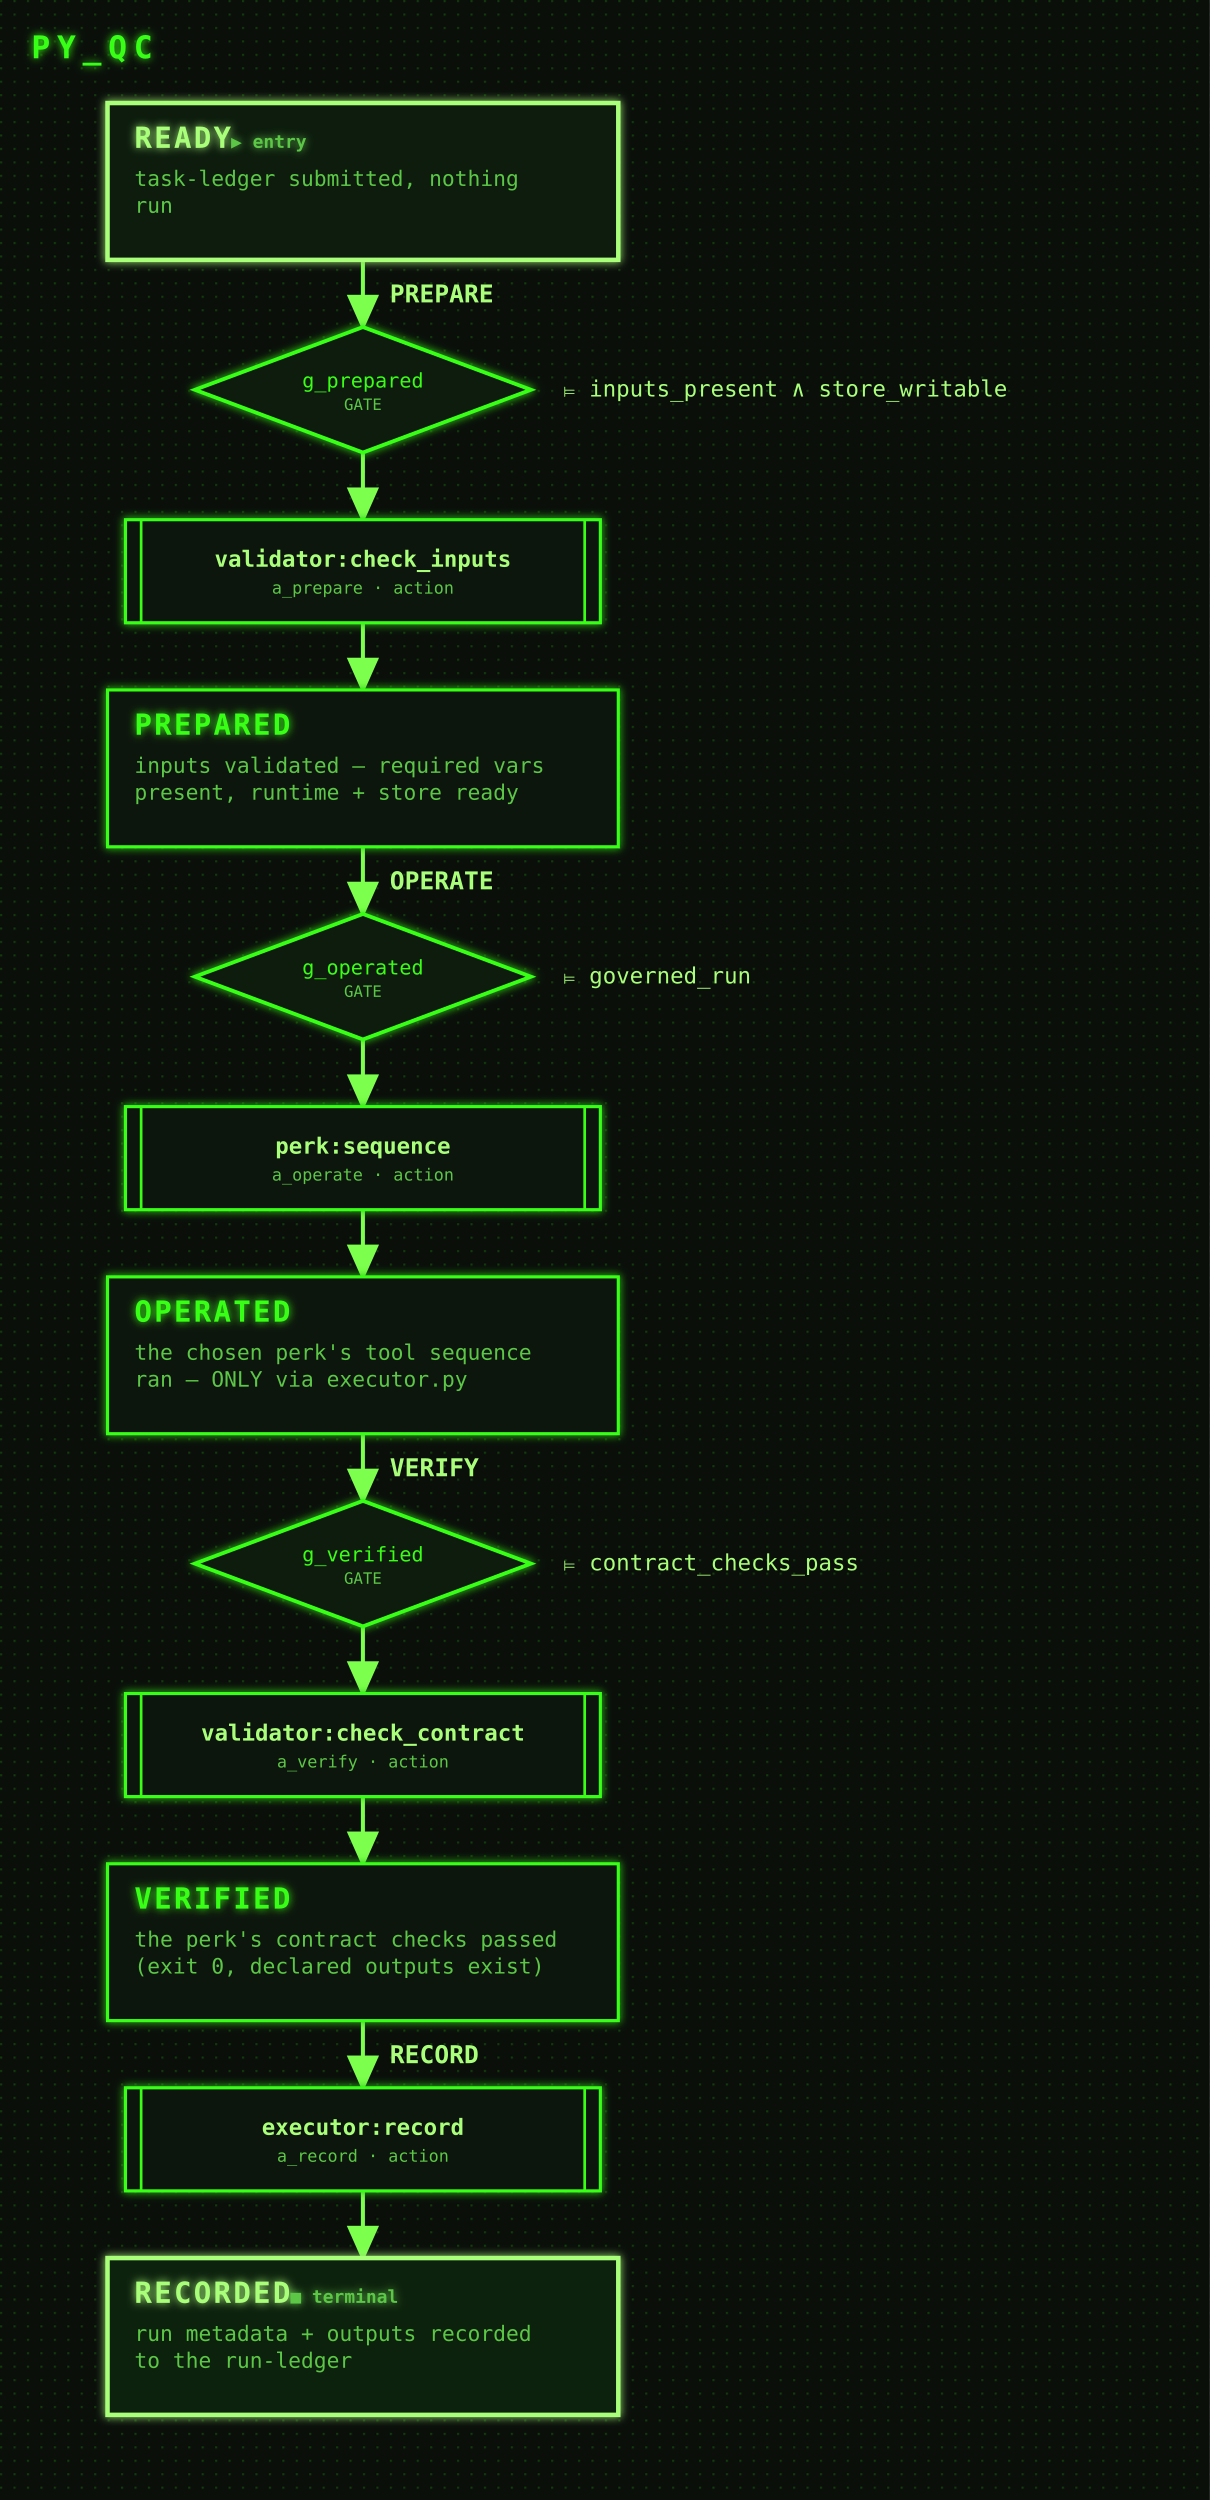
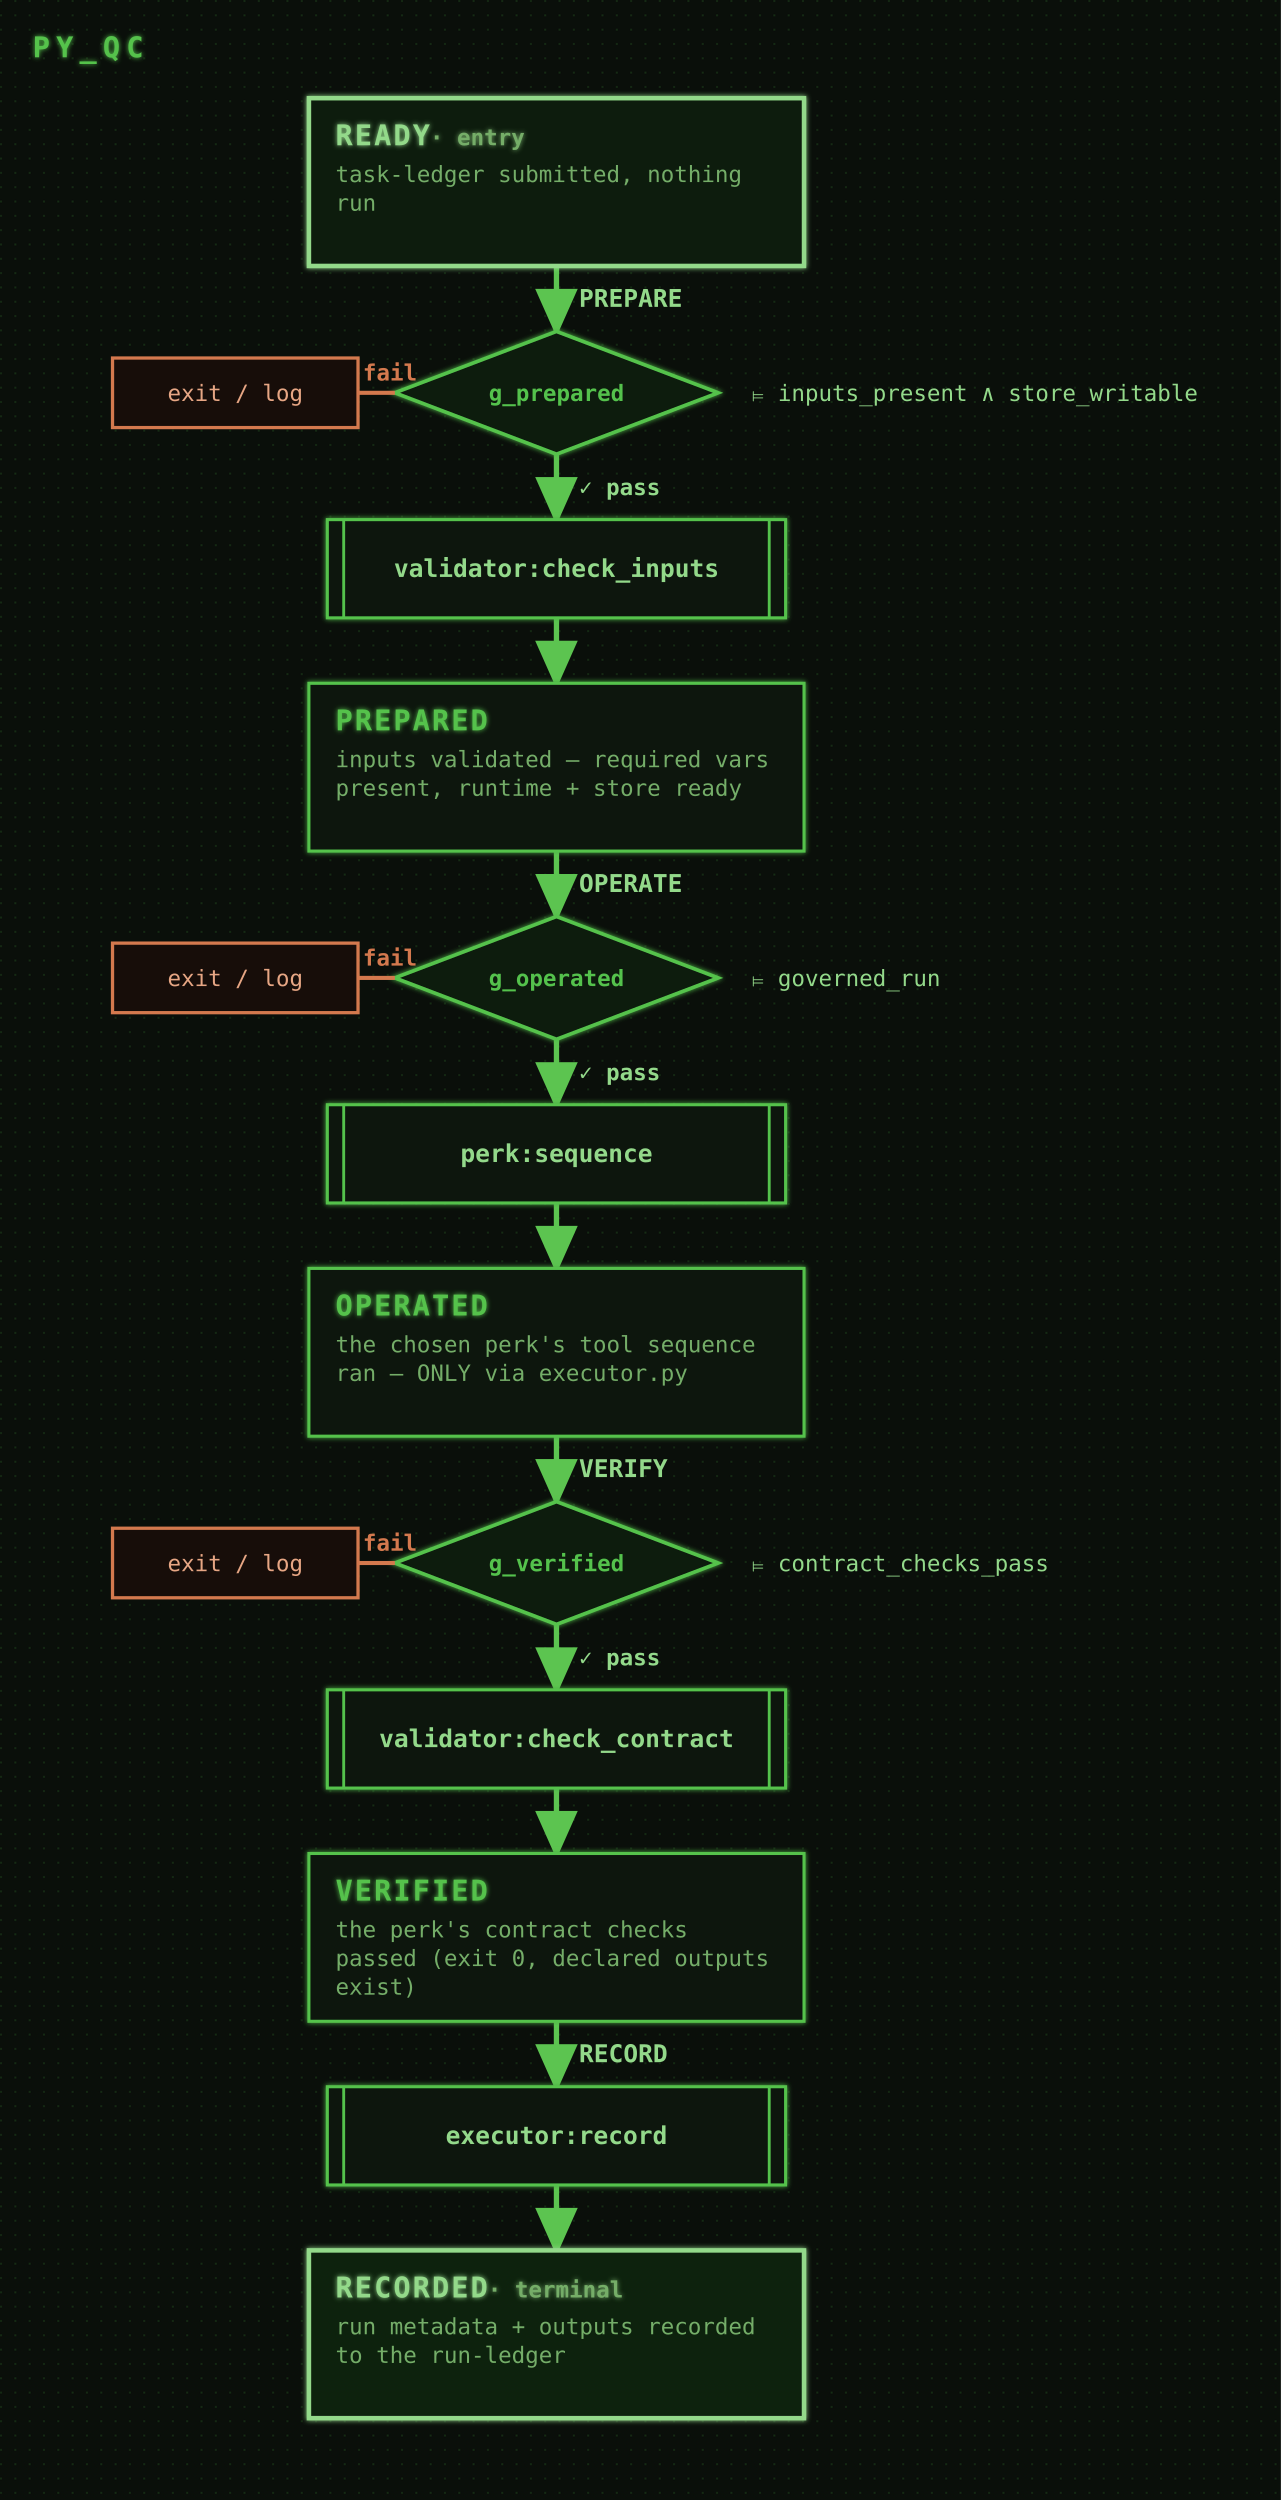
- <svg xmlns="http://www.w3.org/2000/svg" width="540" height="1116" viewBox="0 0 540 1116" font-family="ui-monospace,Menlo,Consolas,monospace">
+ <svg xmlns="http://www.w3.org/2000/svg" width="626" height="1222" viewBox="0 0 626 1222" font-family="ui-monospace,Menlo,Consolas,monospace">
  <defs>
-     <filter id="glow" x="-80%" y="-80%" width="260%" height="260%">
-       <feGaussianBlur stdDeviation="1.8" result="b" />
+     <filter id="glow" x="-60%" y="-60%" width="220%" height="220%">
+       <feGaussianBlur stdDeviation="1.3" result="b" />
      <feMerge>
        <feMergeNode in="b" />
        <feMergeNode in="SourceGraphic" />
      </feMerge>
    </filter>
-     <pattern id="px" width="6" height="6" patternUnits="userSpaceOnUse">
-       <rect width="6" height="6" fill="#0a0f0a" />
-       <rect width="1" height="1" fill="#39ff14" fill-opacity="0.16" />
+     <pattern id="px" width="7" height="7" patternUnits="userSpaceOnUse">
+       <rect width="7" height="7" fill="#0a0f0a" />
+       <rect width="1" height="1" fill="#54c24c" fill-opacity="0.13" />
    </pattern>
    <marker id="arr" markerWidth="10" markerHeight="10" refX="8" refY="4" orient="auto">
-       <path d="M0,0 L9,4 L0,8 z" fill="#7dff4d" />
+       <path d="M0,0 L9,4 L0,8 z" fill="#5cc450" />
    </marker>
  </defs>
-   <rect width="540" height="1116" fill="#0a0f0a" />
-   <rect width="540" height="1116" fill="url(#px)" />
-   <text x="14" y="26" font-size="14" font-weight="700" letter-spacing="3" fill="#39ff14" filter="url(#glow)">PY_QC</text>
-   <line x1="162.0" y1="116" x2="162.0" y2="146" stroke="#39ff14" stroke-width="5" opacity="0.22" filter="url(#glow)" />
-   <line x1="162.0" y1="116" x2="162.0" y2="146" stroke="#7dff4d" stroke-width="1.8" marker-end="url(#arr)" />
-   <text x="174" y="135" font-size="11" font-weight="700" fill="#aaff7a">PREPARE</text>
-   <line x1="162.0" y1="202" x2="162.0" y2="232" stroke="#39ff14" stroke-width="5" opacity="0.22" filter="url(#glow)" />
-   <line x1="162.0" y1="202" x2="162.0" y2="232" stroke="#7dff4d" stroke-width="1.8" marker-end="url(#arr)" />
-   <line x1="162.0" y1="278" x2="162.0" y2="308" stroke="#39ff14" stroke-width="5" opacity="0.22" filter="url(#glow)" />
-   <line x1="162.0" y1="278" x2="162.0" y2="308" stroke="#7dff4d" stroke-width="1.8" marker-end="url(#arr)" />
-   <line x1="162.0" y1="378" x2="162.0" y2="408" stroke="#39ff14" stroke-width="5" opacity="0.22" filter="url(#glow)" />
-   <line x1="162.0" y1="378" x2="162.0" y2="408" stroke="#7dff4d" stroke-width="1.8" marker-end="url(#arr)" />
-   <text x="174" y="397" font-size="11" font-weight="700" fill="#aaff7a">OPERATE</text>
-   <line x1="162.0" y1="464" x2="162.0" y2="494" stroke="#39ff14" stroke-width="5" opacity="0.22" filter="url(#glow)" />
-   <line x1="162.0" y1="464" x2="162.0" y2="494" stroke="#7dff4d" stroke-width="1.8" marker-end="url(#arr)" />
-   <line x1="162.0" y1="540" x2="162.0" y2="570" stroke="#39ff14" stroke-width="5" opacity="0.22" filter="url(#glow)" />
-   <line x1="162.0" y1="540" x2="162.0" y2="570" stroke="#7dff4d" stroke-width="1.8" marker-end="url(#arr)" />
-   <line x1="162.0" y1="640" x2="162.0" y2="670" stroke="#39ff14" stroke-width="5" opacity="0.22" filter="url(#glow)" />
-   <line x1="162.0" y1="640" x2="162.0" y2="670" stroke="#7dff4d" stroke-width="1.8" marker-end="url(#arr)" />
-   <text x="174" y="659" font-size="11" font-weight="700" fill="#aaff7a">VERIFY</text>
-   <line x1="162.0" y1="726" x2="162.0" y2="756" stroke="#39ff14" stroke-width="5" opacity="0.22" filter="url(#glow)" />
-   <line x1="162.0" y1="726" x2="162.0" y2="756" stroke="#7dff4d" stroke-width="1.8" marker-end="url(#arr)" />
-   <line x1="162.0" y1="802" x2="162.0" y2="832" stroke="#39ff14" stroke-width="5" opacity="0.22" filter="url(#glow)" />
-   <line x1="162.0" y1="802" x2="162.0" y2="832" stroke="#7dff4d" stroke-width="1.8" marker-end="url(#arr)" />
-   <line x1="162.0" y1="902" x2="162.0" y2="932" stroke="#39ff14" stroke-width="5" opacity="0.22" filter="url(#glow)" />
-   <line x1="162.0" y1="902" x2="162.0" y2="932" stroke="#7dff4d" stroke-width="1.8" marker-end="url(#arr)" />
-   <text x="174" y="921" font-size="11" font-weight="700" fill="#aaff7a">RECORD</text>
-   <line x1="162.0" y1="978" x2="162.0" y2="1008" stroke="#39ff14" stroke-width="5" opacity="0.22" filter="url(#glow)" />
-   <line x1="162.0" y1="978" x2="162.0" y2="1008" stroke="#7dff4d" stroke-width="1.8" marker-end="url(#arr)" />
-   <rect x="48.0" y="46" width="228" height="70" fill="#0e1d0d" stroke="#aaff7a" stroke-width="2" filter="url(#glow)" />
-   <text x="60.0" y="66" font-size="13" font-weight="700" letter-spacing="1" fill="#aaff7a" filter="url(#glow)">READY<tspan font-size="8" letter-spacing="0" fill="#5cc746">  ▶ entry</tspan>
+   <rect width="626" height="1222" fill="#0a0f0a" />
+   <rect width="626" height="1222" fill="url(#px)" />
+   <text x="16" y="28" font-size="14" font-weight="700" letter-spacing="3" fill="#54c24c" filter="url(#glow)">PY_QC</text>
+   <line x1="272.0" y1="130" x2="272.0" y2="162" stroke="#54c24c" stroke-width="7" opacity="0.16" filter="url(#glow)" />
+   <line x1="272.0" y1="130" x2="272.0" y2="162" stroke="#5cc450" stroke-width="2.6" marker-end="url(#arr)" />
+   <text x="283" y="150" font-size="12" font-weight="700" fill="#93d98a">PREPARE</text>
+   <line x1="272.0" y1="222" x2="272.0" y2="254" stroke="#54c24c" stroke-width="7" opacity="0.16" filter="url(#glow)" />
+   <line x1="272.0" y1="222" x2="272.0" y2="254" stroke="#5cc450" stroke-width="2.6" marker-end="url(#arr)" />
+   <text x="283" y="242" font-size="11" font-weight="700" fill="#93d98a">✓ pass</text>
+   <line x1="272.0" y1="302" x2="272.0" y2="334" stroke="#54c24c" stroke-width="7" opacity="0.16" filter="url(#glow)" />
+   <line x1="272.0" y1="302" x2="272.0" y2="334" stroke="#5cc450" stroke-width="2.6" marker-end="url(#arr)" />
+   <line x1="272.0" y1="416" x2="272.0" y2="448" stroke="#54c24c" stroke-width="7" opacity="0.16" filter="url(#glow)" />
+   <line x1="272.0" y1="416" x2="272.0" y2="448" stroke="#5cc450" stroke-width="2.6" marker-end="url(#arr)" />
+   <text x="283" y="436" font-size="12" font-weight="700" fill="#93d98a">OPERATE</text>
+   <line x1="272.0" y1="508" x2="272.0" y2="540" stroke="#54c24c" stroke-width="7" opacity="0.16" filter="url(#glow)" />
+   <line x1="272.0" y1="508" x2="272.0" y2="540" stroke="#5cc450" stroke-width="2.6" marker-end="url(#arr)" />
+   <text x="283" y="528" font-size="11" font-weight="700" fill="#93d98a">✓ pass</text>
+   <line x1="272.0" y1="588" x2="272.0" y2="620" stroke="#54c24c" stroke-width="7" opacity="0.16" filter="url(#glow)" />
+   <line x1="272.0" y1="588" x2="272.0" y2="620" stroke="#5cc450" stroke-width="2.6" marker-end="url(#arr)" />
+   <line x1="272.0" y1="702" x2="272.0" y2="734" stroke="#54c24c" stroke-width="7" opacity="0.16" filter="url(#glow)" />
+   <line x1="272.0" y1="702" x2="272.0" y2="734" stroke="#5cc450" stroke-width="2.6" marker-end="url(#arr)" />
+   <text x="283" y="722" font-size="12" font-weight="700" fill="#93d98a">VERIFY</text>
+   <line x1="272.0" y1="794" x2="272.0" y2="826" stroke="#54c24c" stroke-width="7" opacity="0.16" filter="url(#glow)" />
+   <line x1="272.0" y1="794" x2="272.0" y2="826" stroke="#5cc450" stroke-width="2.6" marker-end="url(#arr)" />
+   <text x="283" y="814" font-size="11" font-weight="700" fill="#93d98a">✓ pass</text>
+   <line x1="272.0" y1="874" x2="272.0" y2="906" stroke="#54c24c" stroke-width="7" opacity="0.16" filter="url(#glow)" />
+   <line x1="272.0" y1="874" x2="272.0" y2="906" stroke="#5cc450" stroke-width="2.6" marker-end="url(#arr)" />
+   <line x1="272.0" y1="988" x2="272.0" y2="1020" stroke="#54c24c" stroke-width="7" opacity="0.16" filter="url(#glow)" />
+   <line x1="272.0" y1="988" x2="272.0" y2="1020" stroke="#5cc450" stroke-width="2.6" marker-end="url(#arr)" />
+   <text x="283" y="1008" font-size="12" font-weight="700" fill="#93d98a">RECORD</text>
+   <line x1="272.0" y1="1068" x2="272.0" y2="1100" stroke="#54c24c" stroke-width="7" opacity="0.16" filter="url(#glow)" />
+   <line x1="272.0" y1="1068" x2="272.0" y2="1100" stroke="#5cc450" stroke-width="2.6" marker-end="url(#arr)" />
+   <rect x="151.0" y="48" width="242" height="82" fill="#0e1d0d" stroke="#93d98a" stroke-width="2.2" filter="url(#glow)" />
+   <text x="164.0" y="71" font-size="14" font-weight="700" letter-spacing="1" fill="#93d98a" filter="url(#glow)">READY<tspan font-size="11" letter-spacing="0" fill="#74ad68">  · entry</tspan>
  </text>
-   <text x="60.0" y="83" font-size="9.5" fill="#5cc746">task-ledger submitted, nothing</text>
-   <text x="60.0" y="95" font-size="9.5" fill="#5cc746">run</text>
-   <polygon points="162.0,146 237.0,174.0 162.0,202 87.0,174.0" fill="#0c1a0c" stroke="#39ff14" stroke-width="1.7" filter="url(#glow)" />
-   <text x="162" y="173" font-size="9" text-anchor="middle" fill="#39ff14">g_prepared</text>
-   <text x="162" y="183" font-size="7" text-anchor="middle" fill="#5cc746">GATE</text>
-   <text x="251" y="177" font-size="10" fill="#aaff7a">⊨ inputs_present ∧ store_writable</text>
-   <rect x="56.0" y="232" width="212" height="46" fill="#0a1609" stroke="#39ff14" stroke-width="1.4" filter="url(#glow)" />
-   <line x1="63.0" y1="232" x2="63.0" y2="278" stroke="#39ff14" stroke-width="1.2" />
-   <line x1="261.0" y1="232" x2="261.0" y2="278" stroke="#39ff14" stroke-width="1.2" />
-   <text x="162" y="253" font-size="10" font-weight="600" text-anchor="middle" fill="#aaff7a">validator:check_inputs</text>
-   <text x="162" y="265" font-size="7.5" text-anchor="middle" fill="#5cc746">a_prepare · action</text>
-   <rect x="48.0" y="308" width="228" height="70" fill="#0b140a" stroke="#39ff14" stroke-width="1.4" filter="url(#glow)" />
-   <text x="60.0" y="328" font-size="13" font-weight="700" letter-spacing="1" fill="#39ff14" filter="url(#glow)">PREPARED<tspan font-size="8" letter-spacing="0" fill="#5cc746" />
+   <text x="164.0" y="89" font-size="11" fill="#74ad68">task-ledger submitted, nothing</text>
+   <text x="164.0" y="103" font-size="11" fill="#74ad68">run</text>
+   <polygon points="272.0,162 351.0,192.0 272.0,222 193.0,192.0" fill="#0c1a0c" stroke="#54c24c" stroke-width="1.8" filter="url(#glow)" />
+   <text x="272" y="196" font-size="11" font-weight="600" text-anchor="middle" fill="#54c24c">g_prepared</text>
+   <text x="367" y="196" font-size="11" fill="#93d98a">⊨ inputs_present ∧ store_writable</text>
+   <line x1="193.0" y1="192.0" x2="175" y2="192.0" stroke="#d4794e" stroke-width="2" />
+   <text x="184" y="186" font-size="11" font-weight="700" text-anchor="middle" fill="#d4794e">✗ fail</text>
+   <rect x="55.0" y="175" width="120" height="34" fill="#170d09" stroke="#d4794e" stroke-width="1.6" />
+   <text x="115.0" y="196" font-size="11" text-anchor="middle" fill="#e7a684">exit / log</text>
+   <rect x="160.0" y="254" width="224" height="48" fill="#0a1609" stroke="#54c24c" stroke-width="1.5" filter="url(#glow)" />
+   <line x1="168.0" y1="254" x2="168.0" y2="302" stroke="#54c24c" stroke-width="1.4" />
+   <line x1="376.0" y1="254" x2="376.0" y2="302" stroke="#54c24c" stroke-width="1.4" />
+   <text x="272" y="282" font-size="12" font-weight="600" text-anchor="middle" fill="#93d98a">validator:check_inputs</text>
+   <rect x="151.0" y="334" width="242" height="82" fill="#0b140a" stroke="#54c24c" stroke-width="1.5" filter="url(#glow)" />
+   <text x="164.0" y="357" font-size="14" font-weight="700" letter-spacing="1" fill="#54c24c" filter="url(#glow)">PREPARED<tspan font-size="11" letter-spacing="0" fill="#74ad68" />
  </text>
-   <text x="60.0" y="345" font-size="9.5" fill="#5cc746">inputs validated — required vars</text>
-   <text x="60.0" y="357" font-size="9.5" fill="#5cc746">present, runtime + store ready</text>
-   <polygon points="162.0,408 237.0,436.0 162.0,464 87.0,436.0" fill="#0c1a0c" stroke="#39ff14" stroke-width="1.7" filter="url(#glow)" />
-   <text x="162" y="435" font-size="9" text-anchor="middle" fill="#39ff14">g_operated</text>
-   <text x="162" y="445" font-size="7" text-anchor="middle" fill="#5cc746">GATE</text>
-   <text x="251" y="439" font-size="10" fill="#aaff7a">⊨ governed_run</text>
-   <rect x="56.0" y="494" width="212" height="46" fill="#0a1609" stroke="#39ff14" stroke-width="1.4" filter="url(#glow)" />
-   <line x1="63.0" y1="494" x2="63.0" y2="540" stroke="#39ff14" stroke-width="1.2" />
-   <line x1="261.0" y1="494" x2="261.0" y2="540" stroke="#39ff14" stroke-width="1.2" />
-   <text x="162" y="515" font-size="10" font-weight="600" text-anchor="middle" fill="#aaff7a">perk:sequence</text>
-   <text x="162" y="527" font-size="7.5" text-anchor="middle" fill="#5cc746">a_operate · action</text>
-   <rect x="48.0" y="570" width="228" height="70" fill="#0b140a" stroke="#39ff14" stroke-width="1.4" filter="url(#glow)" />
-   <text x="60.0" y="590" font-size="13" font-weight="700" letter-spacing="1" fill="#39ff14" filter="url(#glow)">OPERATED<tspan font-size="8" letter-spacing="0" fill="#5cc746" />
+   <text x="164.0" y="375" font-size="11" fill="#74ad68">inputs validated — required vars</text>
+   <text x="164.0" y="389" font-size="11" fill="#74ad68">present, runtime + store ready</text>
+   <polygon points="272.0,448 351.0,478.0 272.0,508 193.0,478.0" fill="#0c1a0c" stroke="#54c24c" stroke-width="1.8" filter="url(#glow)" />
+   <text x="272" y="482" font-size="11" font-weight="600" text-anchor="middle" fill="#54c24c">g_operated</text>
+   <text x="367" y="482" font-size="11" fill="#93d98a">⊨ governed_run</text>
+   <line x1="193.0" y1="478.0" x2="175" y2="478.0" stroke="#d4794e" stroke-width="2" />
+   <text x="184" y="472" font-size="11" font-weight="700" text-anchor="middle" fill="#d4794e">✗ fail</text>
+   <rect x="55.0" y="461" width="120" height="34" fill="#170d09" stroke="#d4794e" stroke-width="1.6" />
+   <text x="115.0" y="482" font-size="11" text-anchor="middle" fill="#e7a684">exit / log</text>
+   <rect x="160.0" y="540" width="224" height="48" fill="#0a1609" stroke="#54c24c" stroke-width="1.5" filter="url(#glow)" />
+   <line x1="168.0" y1="540" x2="168.0" y2="588" stroke="#54c24c" stroke-width="1.4" />
+   <line x1="376.0" y1="540" x2="376.0" y2="588" stroke="#54c24c" stroke-width="1.4" />
+   <text x="272" y="568" font-size="12" font-weight="600" text-anchor="middle" fill="#93d98a">perk:sequence</text>
+   <rect x="151.0" y="620" width="242" height="82" fill="#0b140a" stroke="#54c24c" stroke-width="1.5" filter="url(#glow)" />
+   <text x="164.0" y="643" font-size="14" font-weight="700" letter-spacing="1" fill="#54c24c" filter="url(#glow)">OPERATED<tspan font-size="11" letter-spacing="0" fill="#74ad68" />
  </text>
-   <text x="60.0" y="607" font-size="9.5" fill="#5cc746">the chosen perk's tool sequence</text>
-   <text x="60.0" y="619" font-size="9.5" fill="#5cc746">ran — ONLY via executor.py</text>
-   <polygon points="162.0,670 237.0,698.0 162.0,726 87.0,698.0" fill="#0c1a0c" stroke="#39ff14" stroke-width="1.7" filter="url(#glow)" />
-   <text x="162" y="697" font-size="9" text-anchor="middle" fill="#39ff14">g_verified</text>
-   <text x="162" y="707" font-size="7" text-anchor="middle" fill="#5cc746">GATE</text>
-   <text x="251" y="701" font-size="10" fill="#aaff7a">⊨ contract_checks_pass</text>
-   <rect x="56.0" y="756" width="212" height="46" fill="#0a1609" stroke="#39ff14" stroke-width="1.4" filter="url(#glow)" />
-   <line x1="63.0" y1="756" x2="63.0" y2="802" stroke="#39ff14" stroke-width="1.2" />
-   <line x1="261.0" y1="756" x2="261.0" y2="802" stroke="#39ff14" stroke-width="1.2" />
-   <text x="162" y="777" font-size="10" font-weight="600" text-anchor="middle" fill="#aaff7a">validator:check_contract</text>
-   <text x="162" y="789" font-size="7.5" text-anchor="middle" fill="#5cc746">a_verify · action</text>
-   <rect x="48.0" y="832" width="228" height="70" fill="#0b140a" stroke="#39ff14" stroke-width="1.4" filter="url(#glow)" />
-   <text x="60.0" y="852" font-size="13" font-weight="700" letter-spacing="1" fill="#39ff14" filter="url(#glow)">VERIFIED<tspan font-size="8" letter-spacing="0" fill="#5cc746" />
+   <text x="164.0" y="661" font-size="11" fill="#74ad68">the chosen perk's tool sequence</text>
+   <text x="164.0" y="675" font-size="11" fill="#74ad68">ran — ONLY via executor.py</text>
+   <polygon points="272.0,734 351.0,764.0 272.0,794 193.0,764.0" fill="#0c1a0c" stroke="#54c24c" stroke-width="1.8" filter="url(#glow)" />
+   <text x="272" y="768" font-size="11" font-weight="600" text-anchor="middle" fill="#54c24c">g_verified</text>
+   <text x="367" y="768" font-size="11" fill="#93d98a">⊨ contract_checks_pass</text>
+   <line x1="193.0" y1="764.0" x2="175" y2="764.0" stroke="#d4794e" stroke-width="2" />
+   <text x="184" y="758" font-size="11" font-weight="700" text-anchor="middle" fill="#d4794e">✗ fail</text>
+   <rect x="55.0" y="747" width="120" height="34" fill="#170d09" stroke="#d4794e" stroke-width="1.6" />
+   <text x="115.0" y="768" font-size="11" text-anchor="middle" fill="#e7a684">exit / log</text>
+   <rect x="160.0" y="826" width="224" height="48" fill="#0a1609" stroke="#54c24c" stroke-width="1.5" filter="url(#glow)" />
+   <line x1="168.0" y1="826" x2="168.0" y2="874" stroke="#54c24c" stroke-width="1.4" />
+   <line x1="376.0" y1="826" x2="376.0" y2="874" stroke="#54c24c" stroke-width="1.4" />
+   <text x="272" y="854" font-size="12" font-weight="600" text-anchor="middle" fill="#93d98a">validator:check_contract</text>
+   <rect x="151.0" y="906" width="242" height="82" fill="#0b140a" stroke="#54c24c" stroke-width="1.5" filter="url(#glow)" />
+   <text x="164.0" y="929" font-size="14" font-weight="700" letter-spacing="1" fill="#54c24c" filter="url(#glow)">VERIFIED<tspan font-size="11" letter-spacing="0" fill="#74ad68" />
  </text>
-   <text x="60.0" y="869" font-size="9.5" fill="#5cc746">the perk's contract checks passed</text>
-   <text x="60.0" y="881" font-size="9.5" fill="#5cc746">(exit 0, declared outputs exist)</text>
-   <rect x="56.0" y="932" width="212" height="46" fill="#0a1609" stroke="#39ff14" stroke-width="1.4" filter="url(#glow)" />
-   <line x1="63.0" y1="932" x2="63.0" y2="978" stroke="#39ff14" stroke-width="1.2" />
-   <line x1="261.0" y1="932" x2="261.0" y2="978" stroke="#39ff14" stroke-width="1.2" />
-   <text x="162" y="953" font-size="10" font-weight="600" text-anchor="middle" fill="#aaff7a">executor:record</text>
-   <text x="162" y="965" font-size="7.5" text-anchor="middle" fill="#5cc746">a_record · action</text>
-   <rect x="48.0" y="1008" width="228" height="70" fill="#0f2410" stroke="#aaff7a" stroke-width="2" filter="url(#glow)" />
-   <text x="60.0" y="1028" font-size="13" font-weight="700" letter-spacing="1" fill="#aaff7a" filter="url(#glow)">RECORDED<tspan font-size="8" letter-spacing="0" fill="#5cc746">  ■ terminal</tspan>
+   <text x="164.0" y="947" font-size="11" fill="#74ad68">the perk's contract checks</text>
+   <text x="164.0" y="961" font-size="11" fill="#74ad68">passed (exit 0, declared outputs</text>
+   <text x="164.0" y="975" font-size="11" fill="#74ad68">exist)</text>
+   <rect x="160.0" y="1020" width="224" height="48" fill="#0a1609" stroke="#54c24c" stroke-width="1.5" filter="url(#glow)" />
+   <line x1="168.0" y1="1020" x2="168.0" y2="1068" stroke="#54c24c" stroke-width="1.4" />
+   <line x1="376.0" y1="1020" x2="376.0" y2="1068" stroke="#54c24c" stroke-width="1.4" />
+   <text x="272" y="1048" font-size="12" font-weight="600" text-anchor="middle" fill="#93d98a">executor:record</text>
+   <rect x="151.0" y="1100" width="242" height="82" fill="#0f2410" stroke="#93d98a" stroke-width="2.2" filter="url(#glow)" />
+   <text x="164.0" y="1123" font-size="14" font-weight="700" letter-spacing="1" fill="#93d98a" filter="url(#glow)">RECORDED<tspan font-size="11" letter-spacing="0" fill="#74ad68">  · terminal</tspan>
  </text>
-   <text x="60.0" y="1045" font-size="9.5" fill="#5cc746">run metadata + outputs recorded</text>
-   <text x="60.0" y="1057" font-size="9.5" fill="#5cc746">to the run-ledger</text>
+   <text x="164.0" y="1141" font-size="11" fill="#74ad68">run metadata + outputs recorded</text>
+   <text x="164.0" y="1155" font-size="11" fill="#74ad68">to the run-ledger</text>
</svg>
